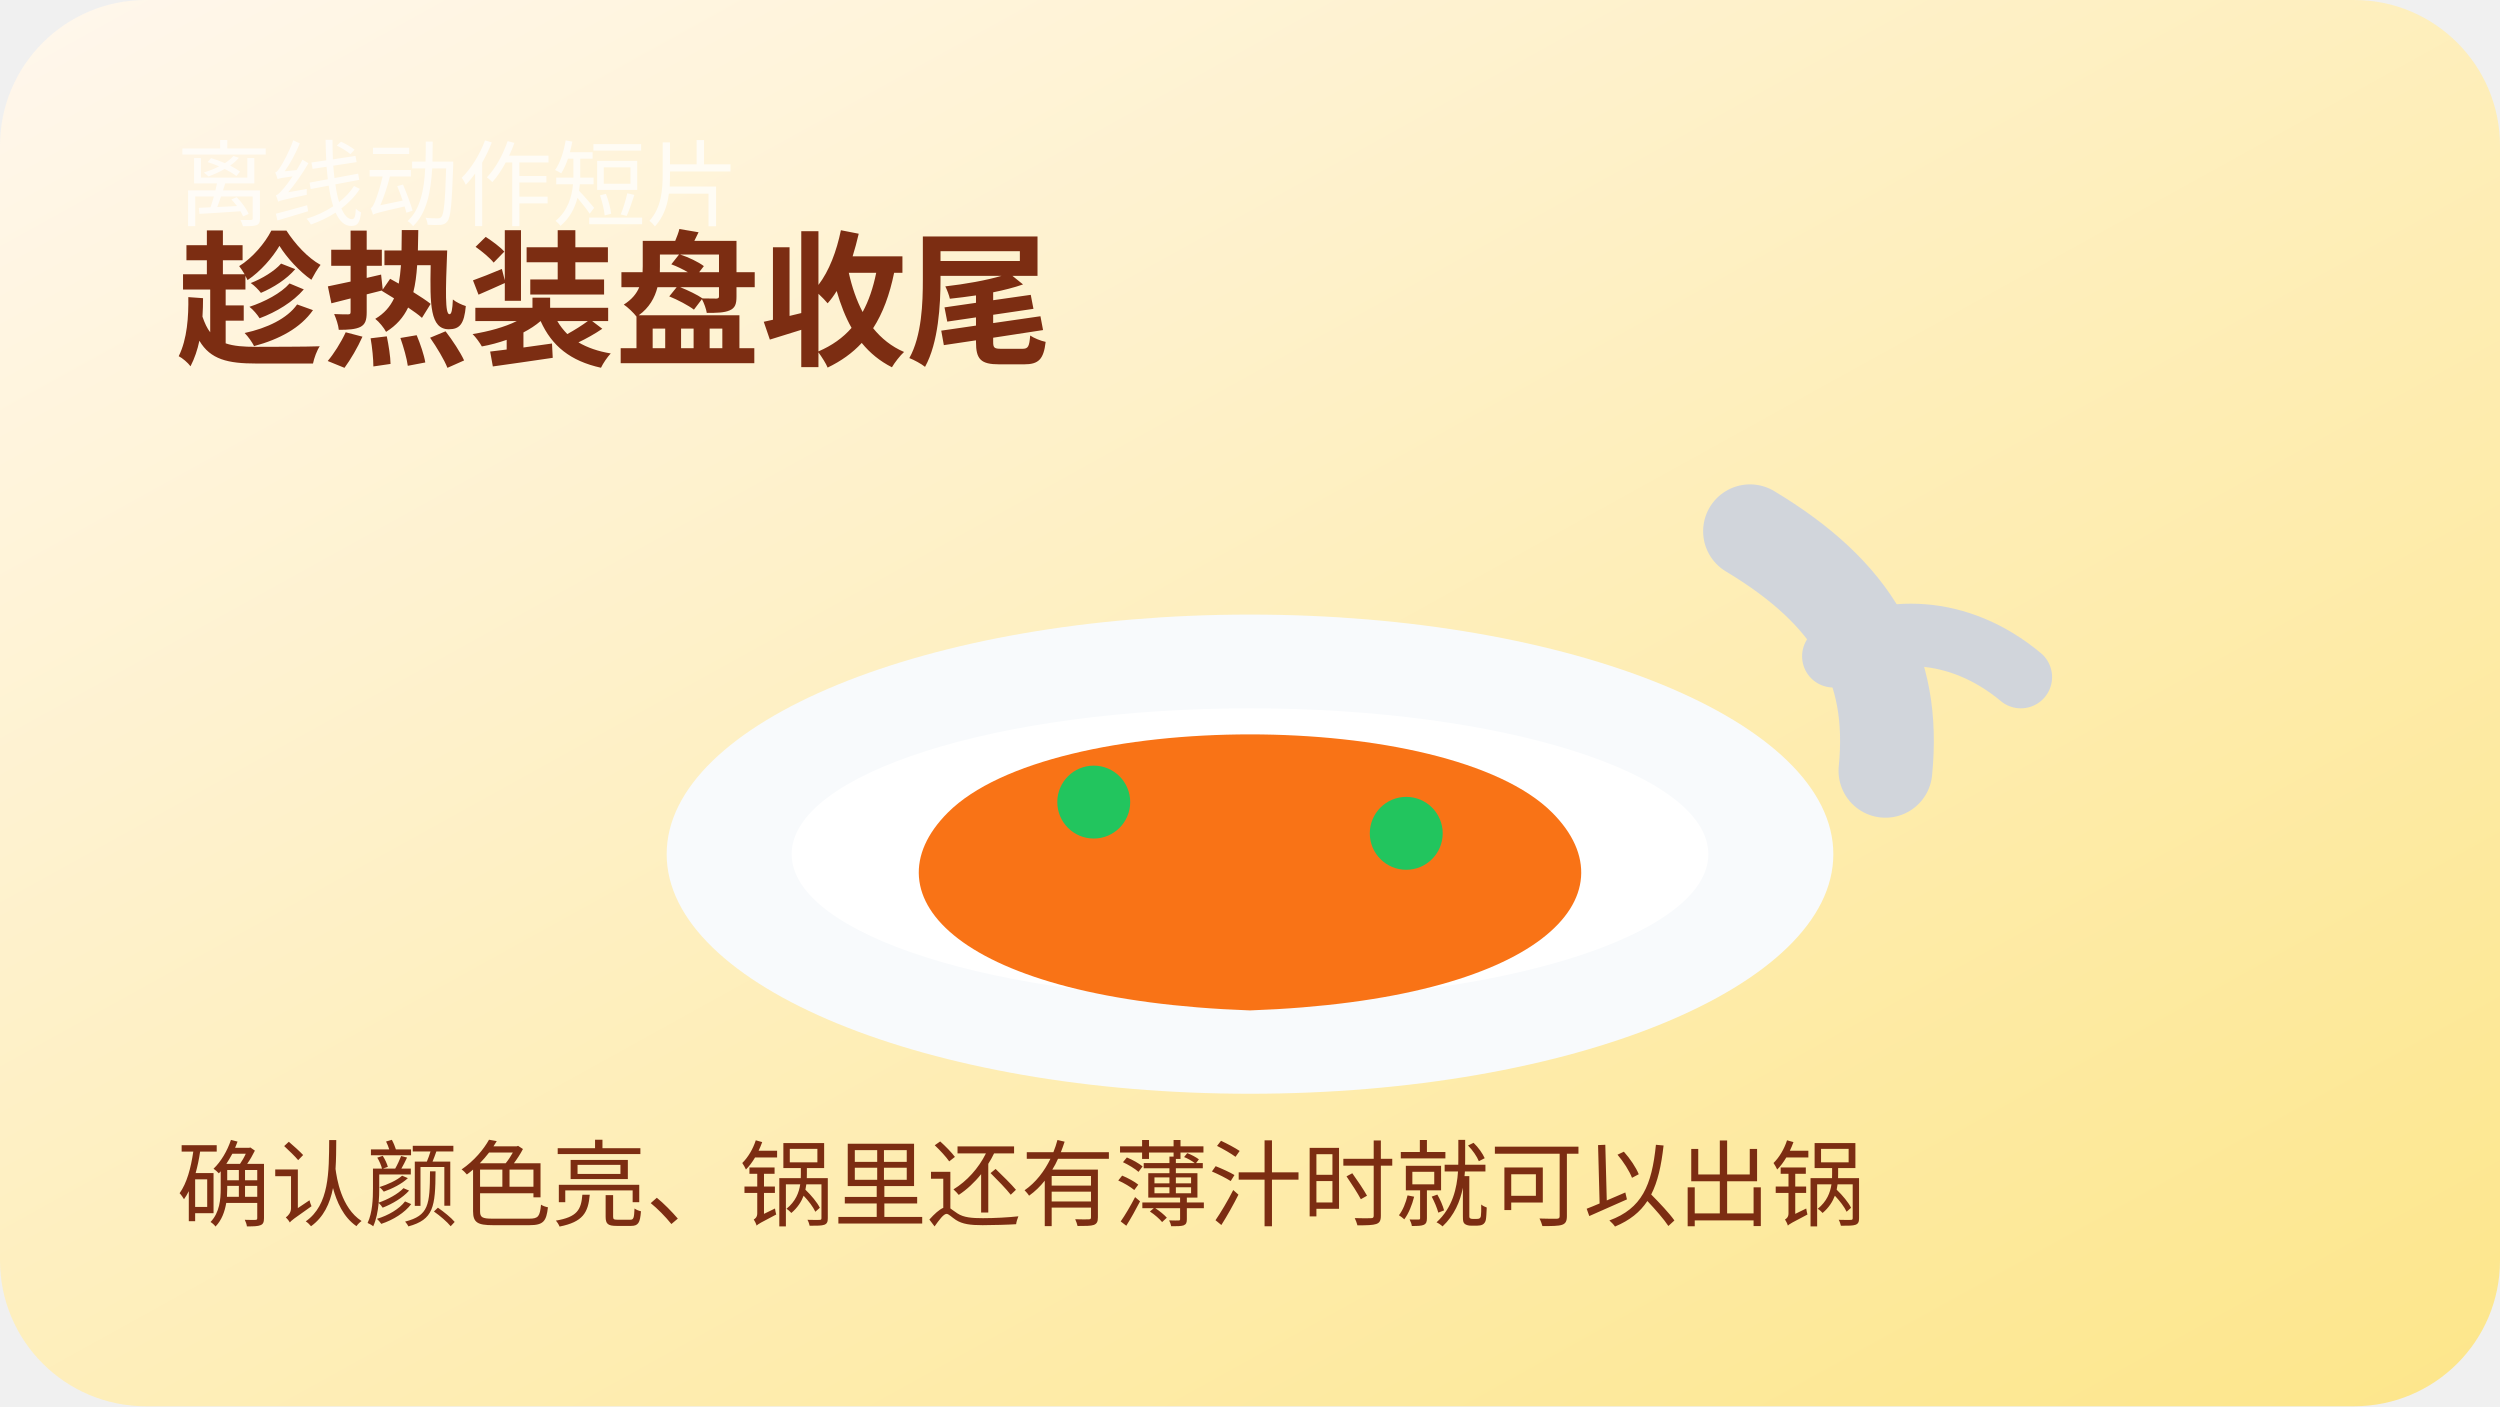
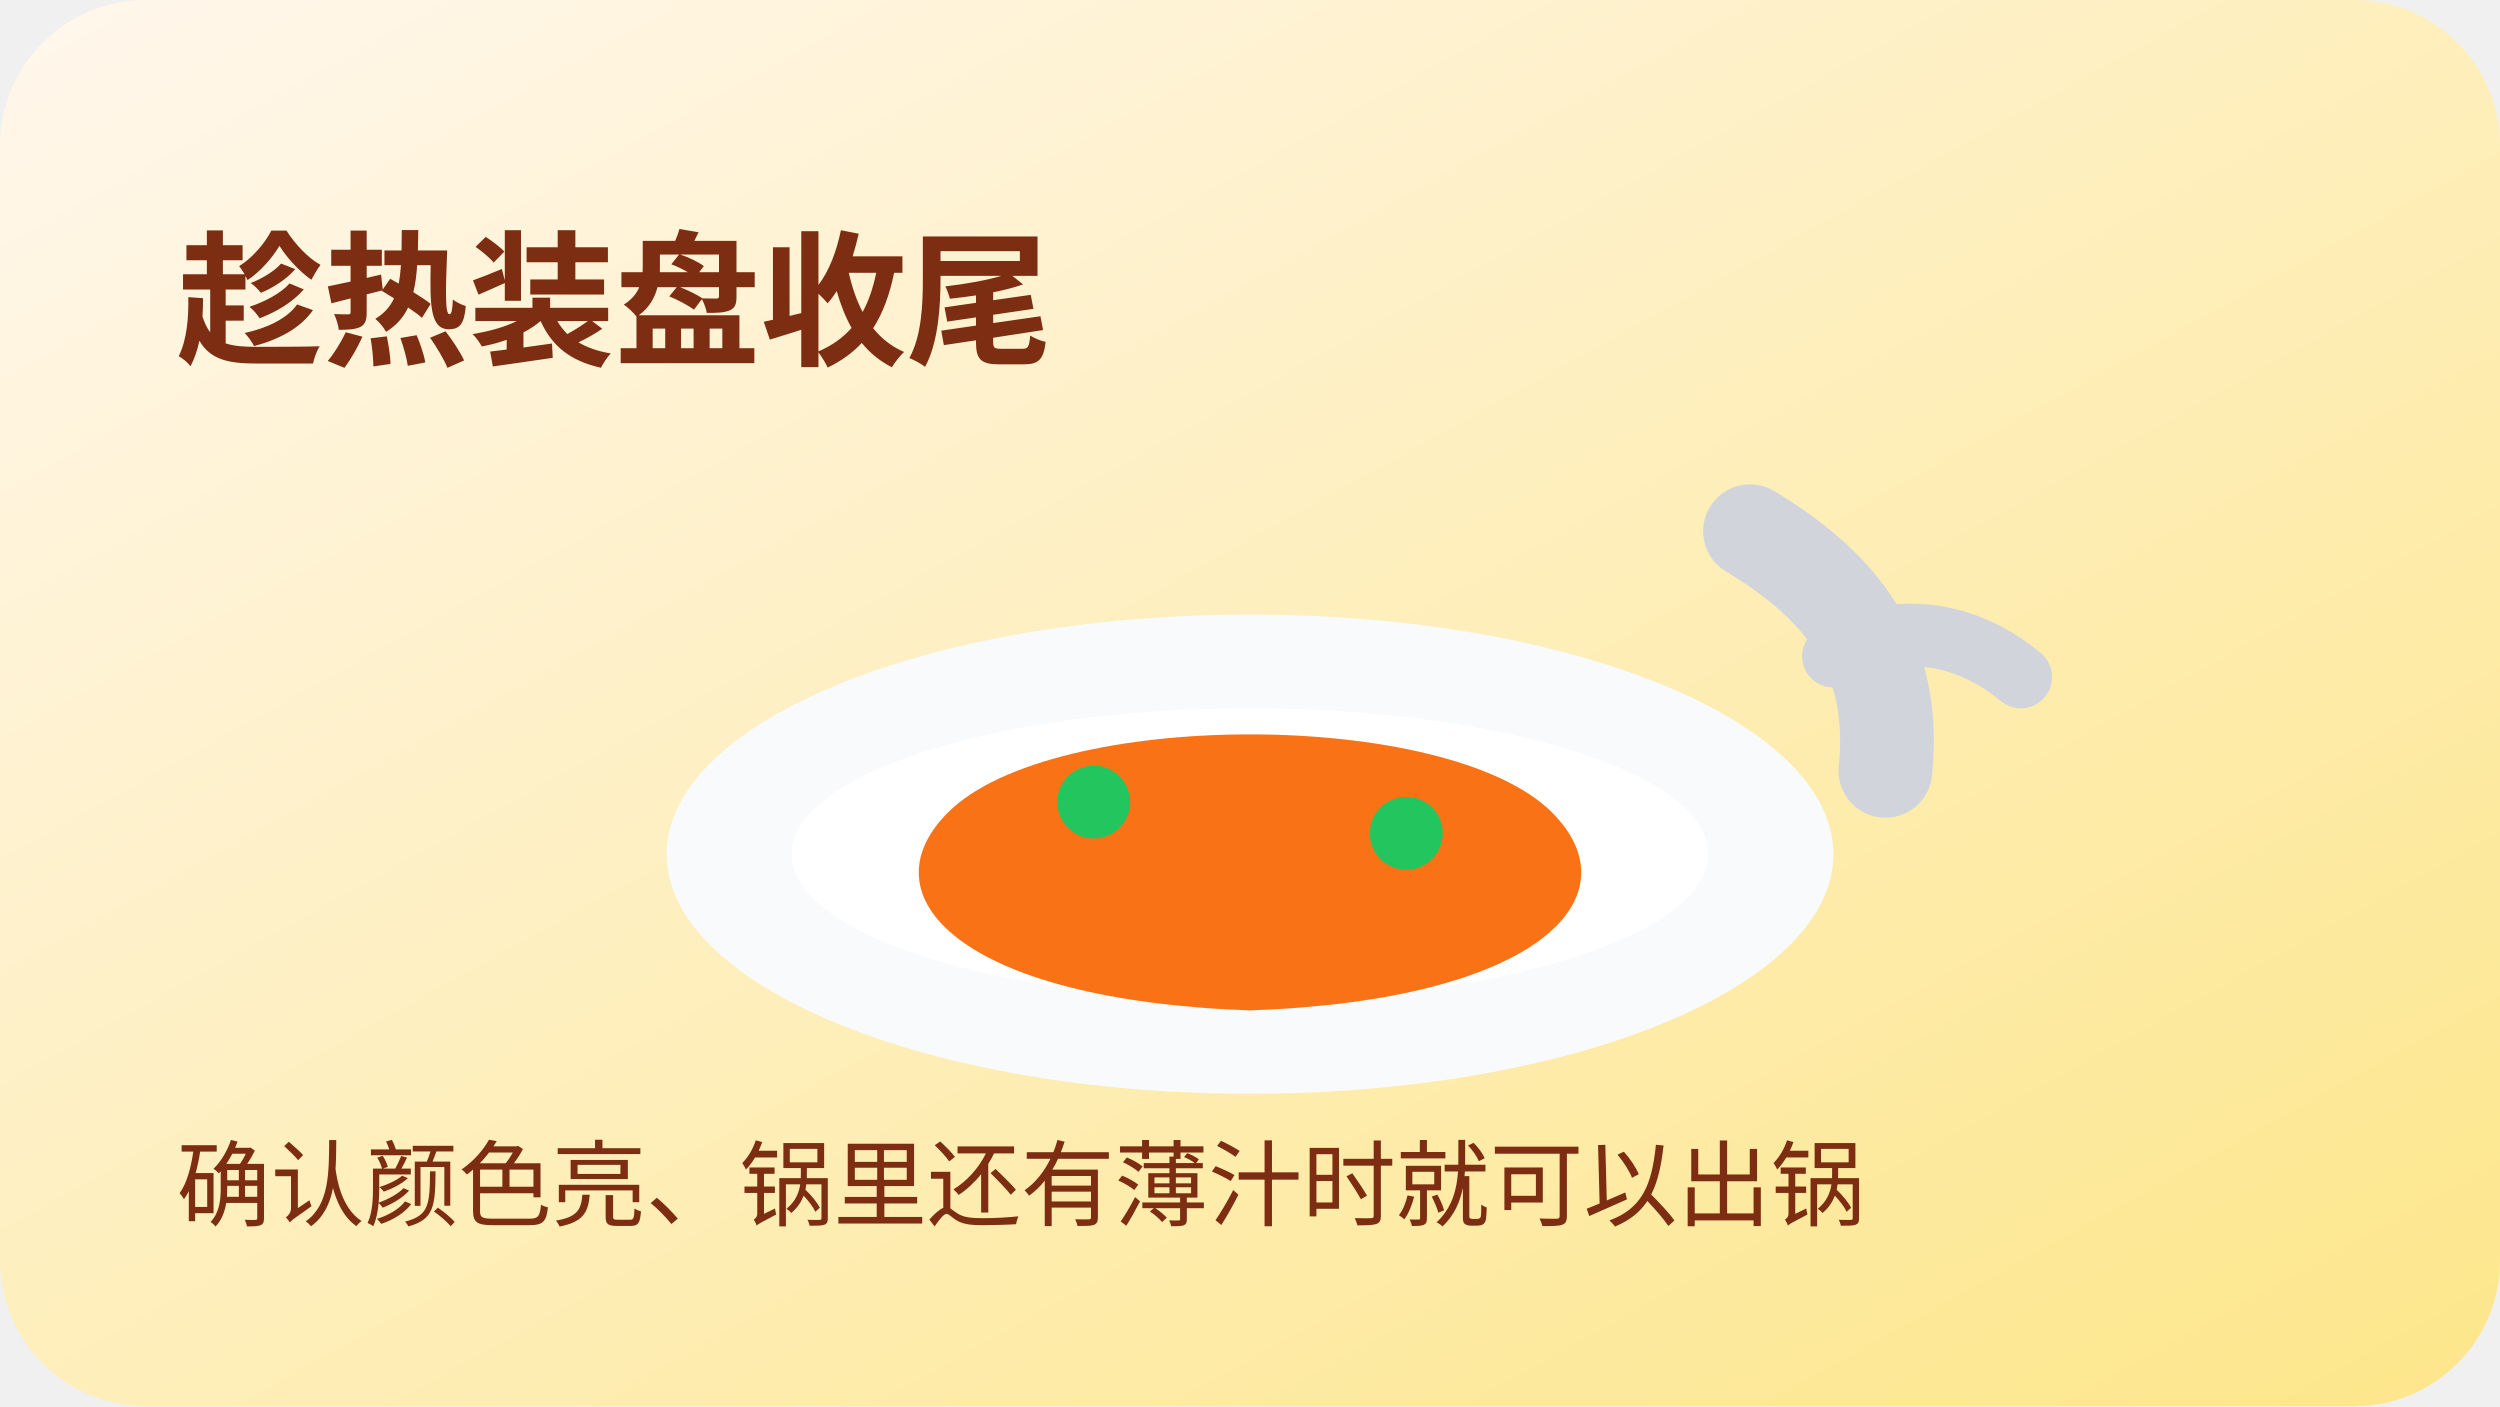
<svg xmlns="http://www.w3.org/2000/svg" viewBox="0 0 480 270" role="img" aria-labelledby="title desc">
  <defs>
    <linearGradient id="bg" x1="0" y1="0" x2="1" y2="1">
      <stop offset="0%" stop-color="#fff7ed" />
      <stop offset="100%" stop-color="#fde68a" />
    </linearGradient>
  </defs>
  <rect width="480" height="270" rx="28" fill="url(#bg)" />
  <ellipse cx="240" cy="164" rx="112" ry="46" fill="#f8fafc" />
  <ellipse cx="240" cy="164" rx="88" ry="28" fill="#fff" />
  <path d="M182 156 C202 136 278 136 298 156 C314 172 296 192 240 194 C184 192 166 172 182 156Z" fill="#f97316">
    <animate attributeName="transform" type="translate" values="0 10;0 0;0 10" dur="3s" repeatCount="indefinite" />
  </path>
  <circle cx="210" cy="154" r="7" fill="#22c55e">
    <animate attributeName="cy" values="154;148;154" dur="3s" repeatCount="indefinite" />
  </circle>
  <circle cx="270" cy="160" r="7" fill="#22c55e">
    <animate attributeName="cy" values="160;152;160" dur="3s" repeatCount="indefinite" />
  </circle>
  <path d="M336 102 C356 114 364 128 362 148" fill="none" stroke="#d1d5db" stroke-width="18" stroke-linecap="round" />
  <path d="M352 126 C362 120 376 120 388 130" fill="none" stroke="#d1d5db" stroke-width="12" stroke-linecap="round">
    <animateTransform attributeName="transform" type="translate" values="0 0;-8 8;0 0" dur="3s" repeatCount="indefinite" />
  </path>
  <g fill="#fff" font-family="Arial, sans-serif">
-     <text x="34" y="42" font-size="18" opacity="0.72">离线动作短片</text>
    <text x="34" y="68" font-size="28" font-weight="700" fill="#7c2d12">趁热装盘收尾</text>
    <text x="34" y="234" font-size="18" fill="#7c2d12">确认颜色亮、锅里还有薄汁时就可以出锅</text>
  </g>
</svg>
